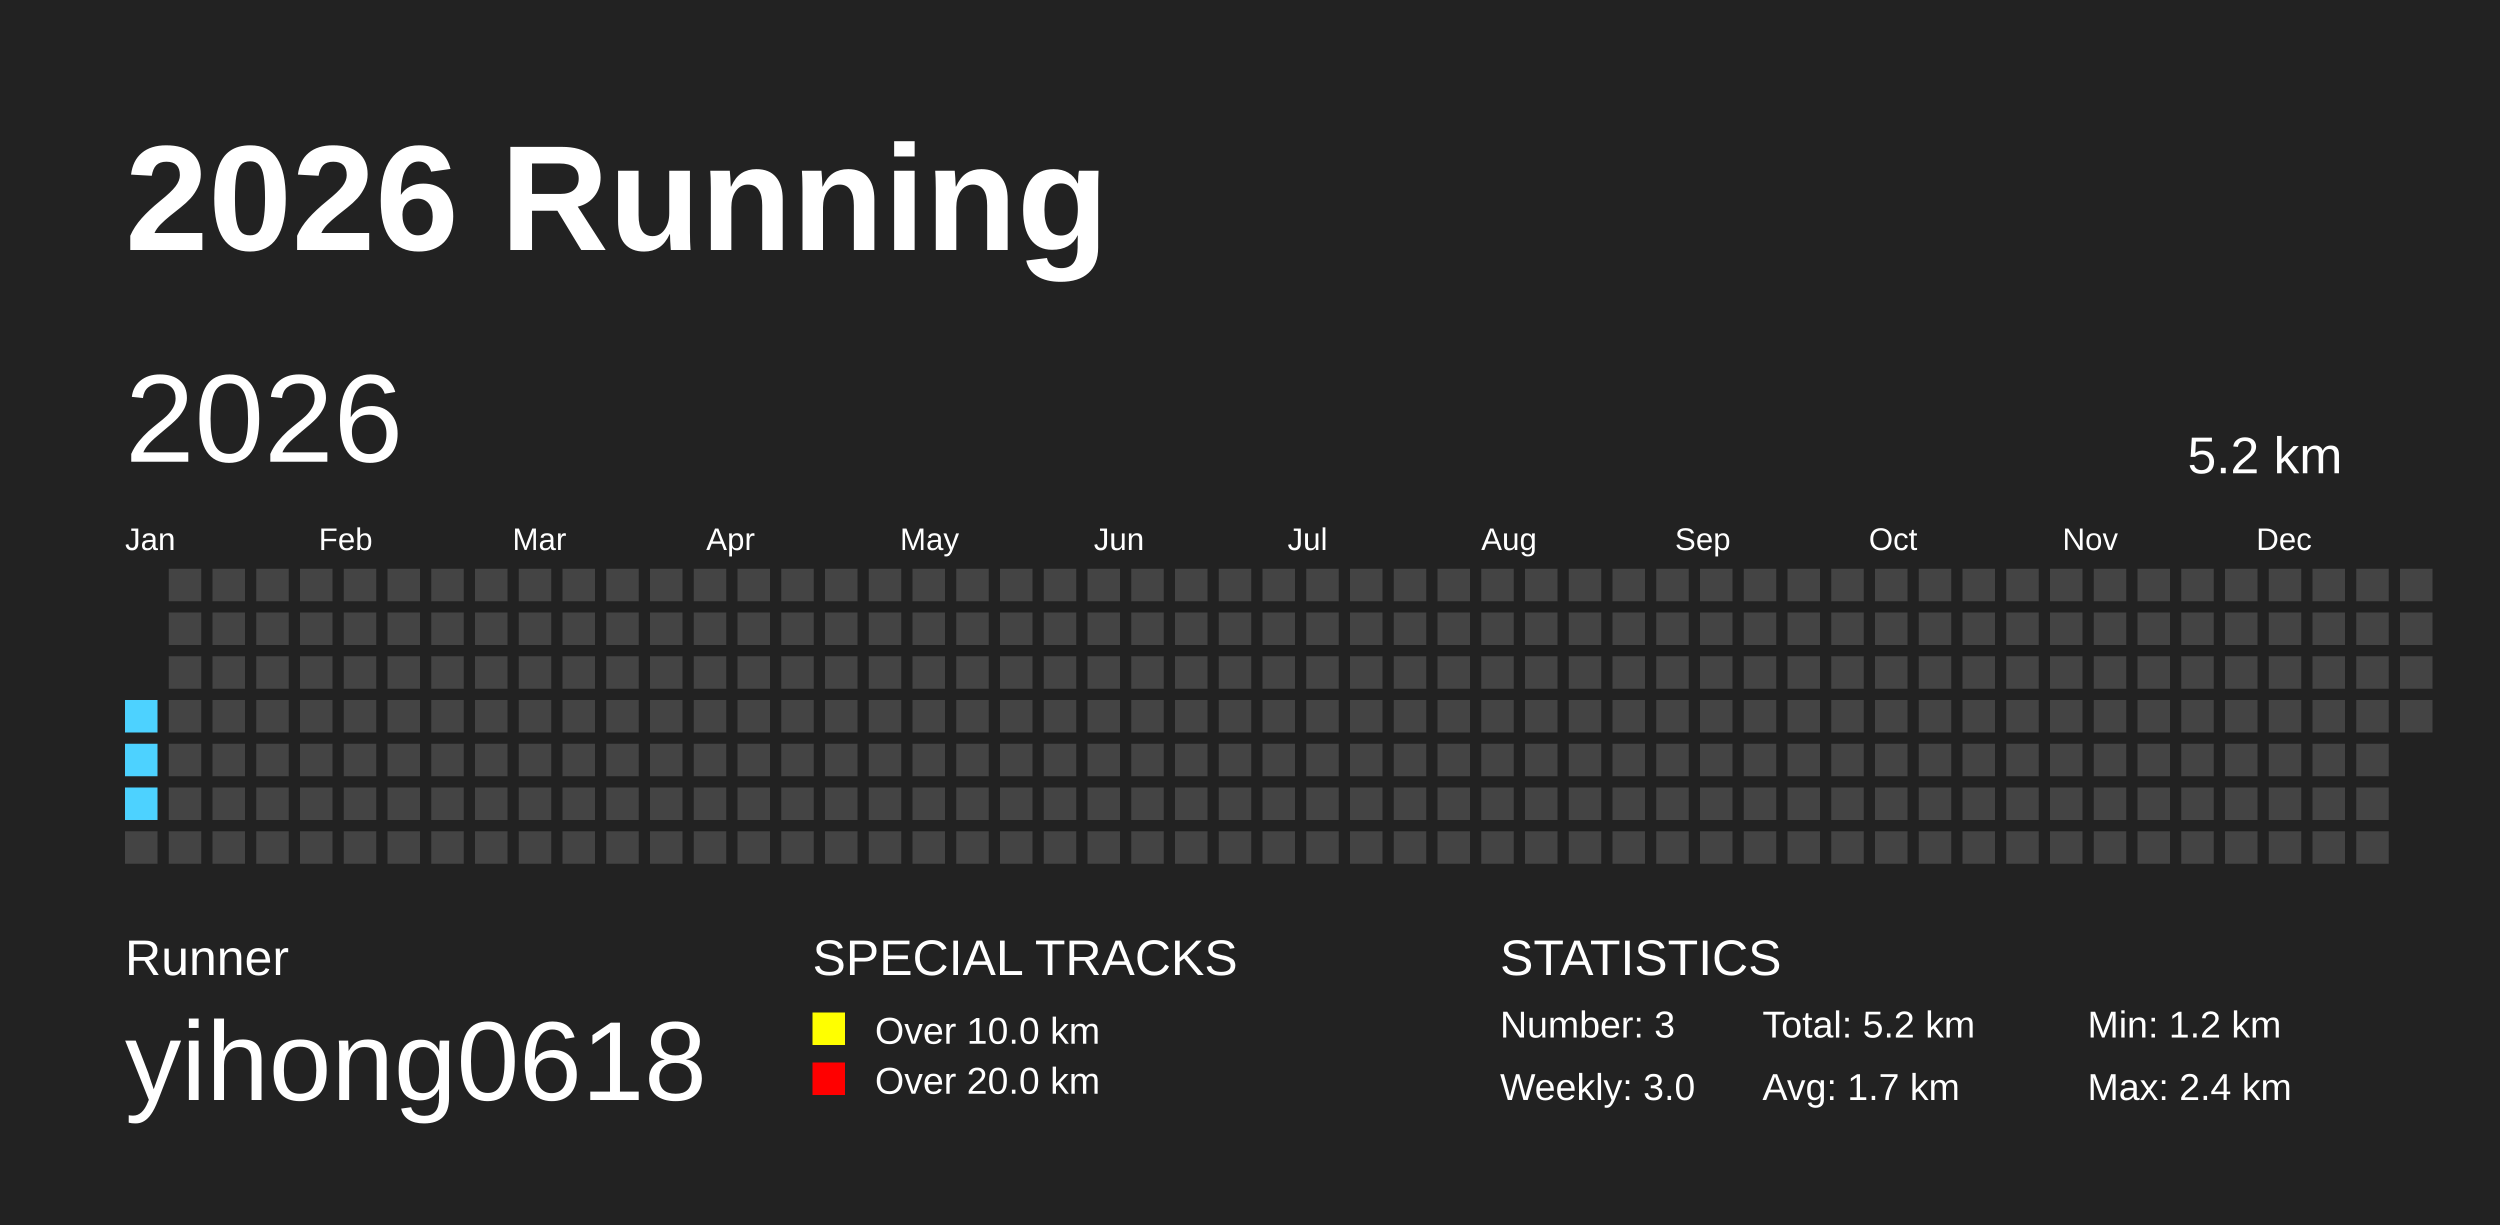
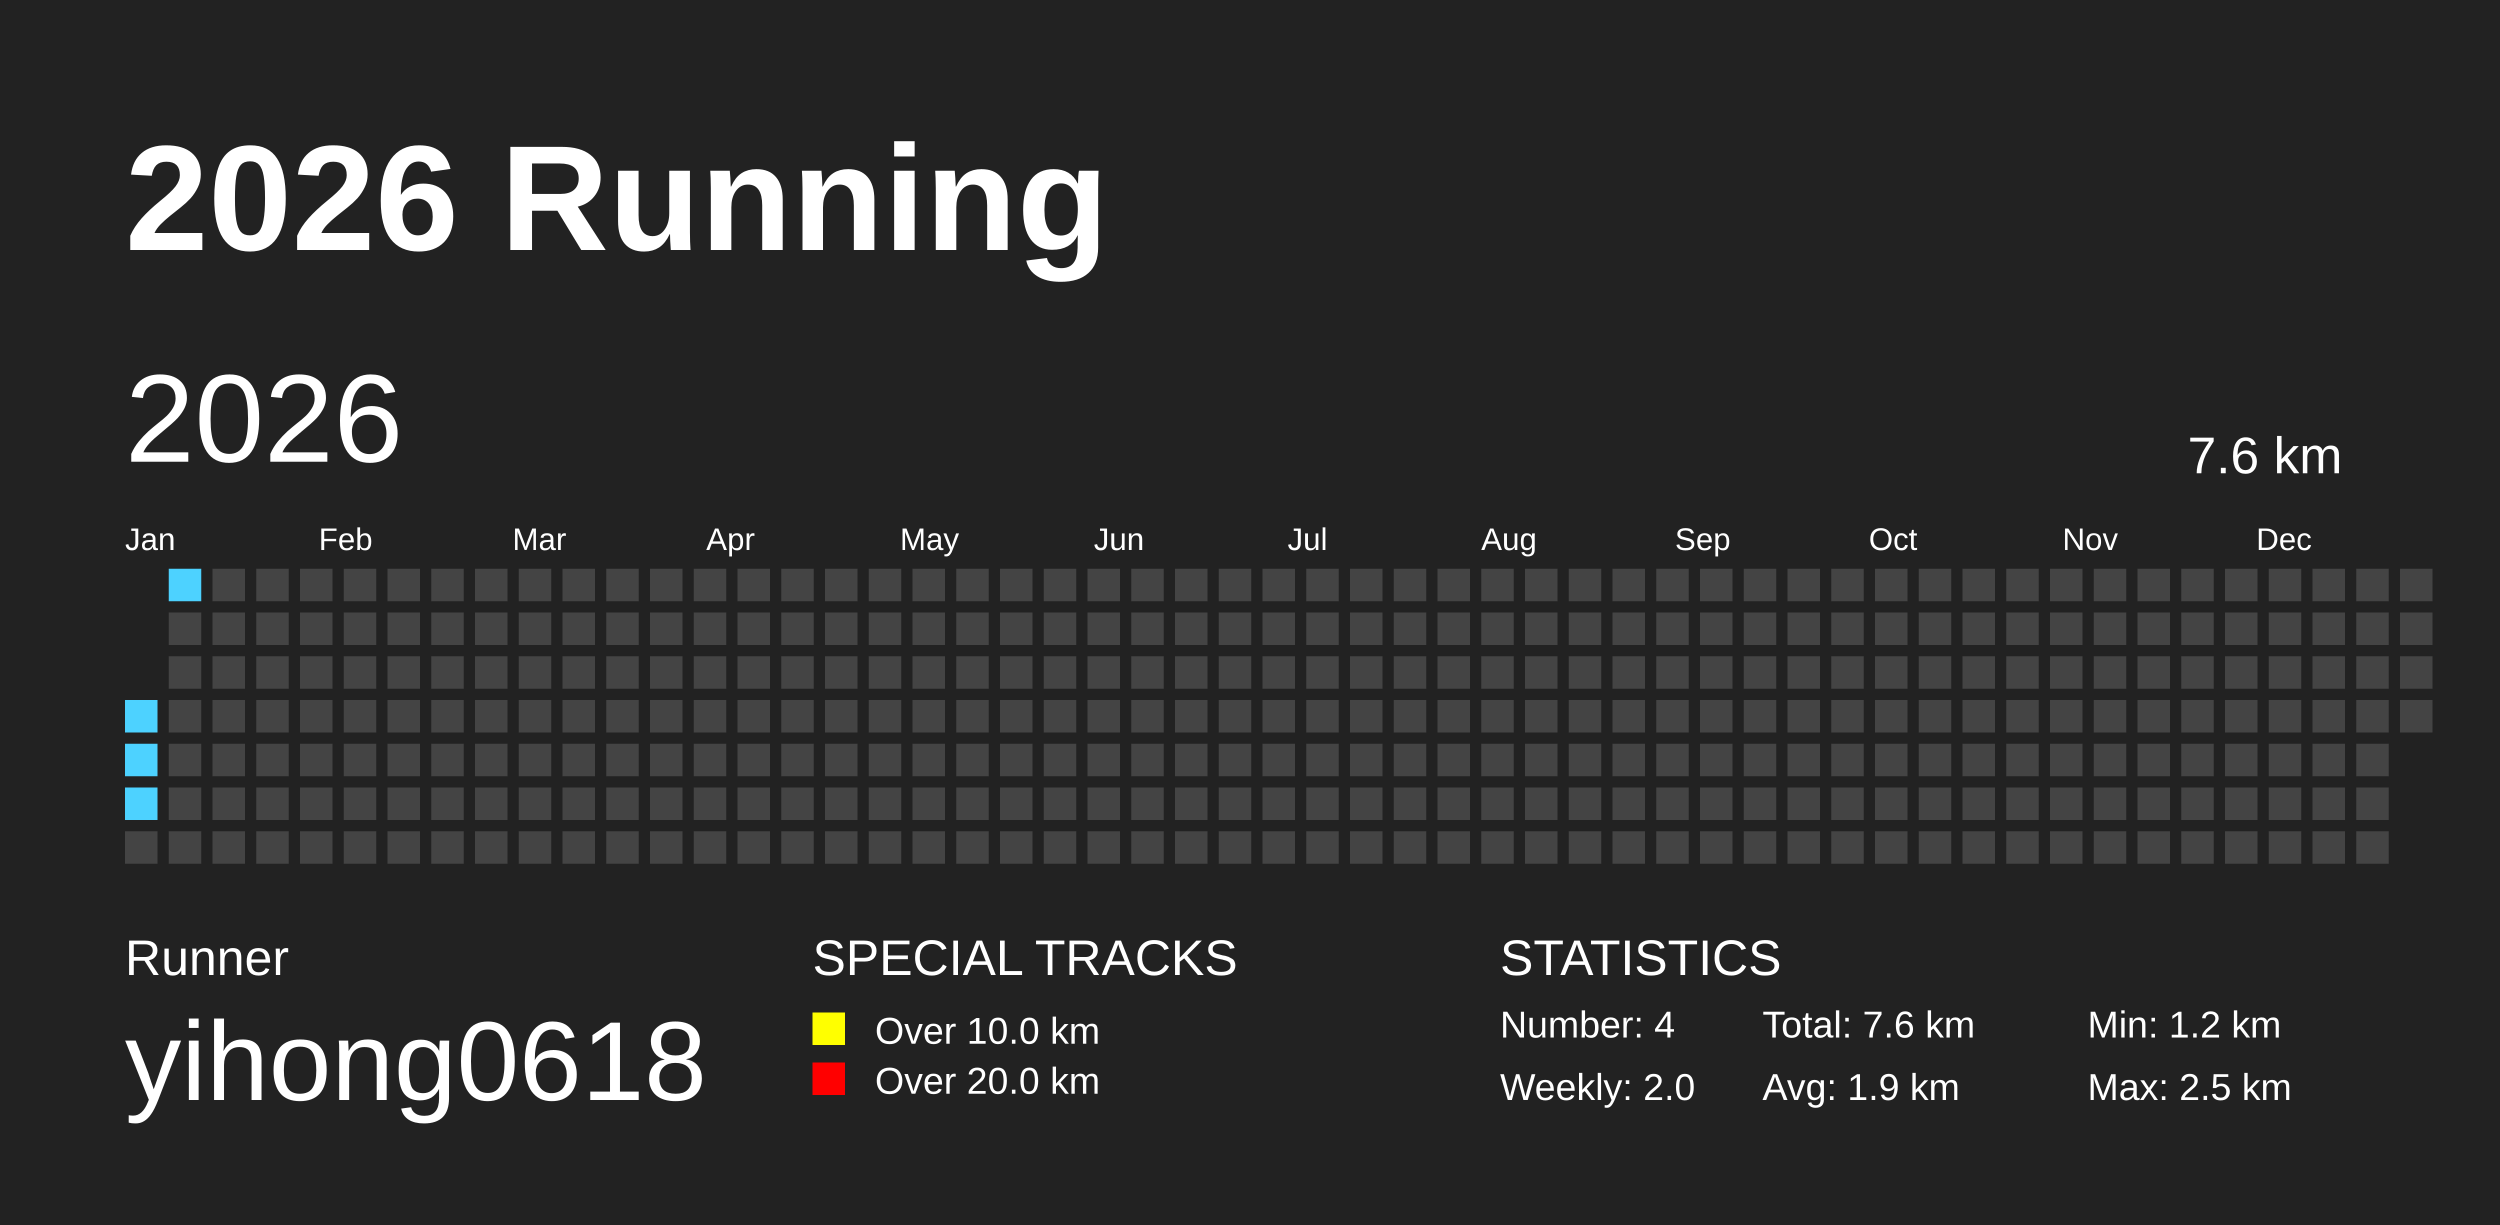
<svg xmlns="http://www.w3.org/2000/svg" baseProfile="full" height="98mm" version="1.1" viewBox="0,0,200,98" width="200mm">
  <defs />
  <rect fill="#222222" height="98" width="200" x="0" y="0" />
  <text fill="#FFFFFF" style="font-size:12px; font-family:Arial; font-weight:bold;" x="10" y="20">2026 Running</text>
  <text fill="#FFFFFF" style="font-size:4px; font-family:Arial" x="10" y="78">Runner</text>
  <text fill="#FFFFFF" style="font-size:9px; font-family:Arial" x="10" y="88">yihong0618</text>
  <text fill="#FFFFFF" style="font-size:4px; font-family:Arial" x="65" y="78">SPECIAL TRACKS</text>
  <rect fill="yellow" height="2.6" width="2.6" x="65" y="81" />
  <text fill="#FFFFFF" style="font-size:3px; font-family:Arial" x="70" y="83.5">Over 10.0 km</text>
  <rect fill="red" height="2.6" width="2.6" x="65" y="85" />
  <text fill="#FFFFFF" style="font-size:3px; font-family:Arial" x="70" y="87.5">Over 20.0 km</text>
  <text fill="#FFFFFF" style="font-size:4px; font-family:Arial" x="120" y="78">STATISTICS</text>
-   <text fill="#FFFFFF" style="font-size:3px; font-family:Arial" x="120" y="83">Number: 3</text>
-   <text fill="#FFFFFF" style="font-size:3px; font-family:Arial" x="120" y="88">Weekly: 3.0</text>
-   <text fill="#FFFFFF" style="font-size:3px; font-family:Arial" x="141" y="83">Total: 5.2 km</text>
-   <text fill="#FFFFFF" style="font-size:3px; font-family:Arial" x="141" y="88">Avg: 1.7 km</text>
+   <text fill="#FFFFFF" style="font-size:3px; font-family:Arial" x="120" y="83">Number: 4</text>
+   <text fill="#FFFFFF" style="font-size:3px; font-family:Arial" x="120" y="88">Weekly: 2.0</text>
+   <text fill="#FFFFFF" style="font-size:3px; font-family:Arial" x="141" y="83">Total: 7.6 km</text>
+   <text fill="#FFFFFF" style="font-size:3px; font-family:Arial" x="141" y="88">Avg: 1.9 km</text>
  <text fill="#FFFFFF" style="font-size:3px; font-family:Arial" x="167" y="83">Min: 1.2 km</text>
-   <text fill="#FFFFFF" style="font-size:3px; font-family:Arial" x="167" y="88">Max: 2.4 km</text>
+   <text fill="#FFFFFF" style="font-size:3px; font-family:Arial" x="167" y="88">Max: 2.5 km</text>
  <text dominant-baseline="hanging" fill="#FFFFFF" style="font-size:10.0px; font-family:Arial;" x="10" y="30">2026</text>
-   <text dominant-baseline="hanging" fill="#FFFFFF" style="font-size:4.125px; font-family:Arial;" x="175" y="35">5.2 km</text>
+   <text dominant-baseline="hanging" fill="#FFFFFF" style="font-size:4.125px; font-family:Arial;" x="175" y="35">7.6 km</text>
  <text fill="#FFFFFF" style="font-size:2.5px; font-family:Arial" x="10.0" y="44">Jan</text>
  <text fill="#FFFFFF" style="font-size:2.5px; font-family:Arial" x="25.5" y="44">Feb</text>
  <text fill="#FFFFFF" style="font-size:2.5px; font-family:Arial" x="41.0" y="44">Mar</text>
  <text fill="#FFFFFF" style="font-size:2.5px; font-family:Arial" x="56.5" y="44">Apr</text>
  <text fill="#FFFFFF" style="font-size:2.5px; font-family:Arial" x="72.0" y="44">May</text>
  <text fill="#FFFFFF" style="font-size:2.5px; font-family:Arial" x="87.5" y="44">Jun</text>
  <text fill="#FFFFFF" style="font-size:2.5px; font-family:Arial" x="103.0" y="44">Jul</text>
  <text fill="#FFFFFF" style="font-size:2.5px; font-family:Arial" x="118.5" y="44">Aug</text>
  <text fill="#FFFFFF" style="font-size:2.5px; font-family:Arial" x="134.0" y="44">Sep</text>
  <text fill="#FFFFFF" style="font-size:2.5px; font-family:Arial" x="149.5" y="44">Oct</text>
  <text fill="#FFFFFF" style="font-size:2.5px; font-family:Arial" x="165.0" y="44">Nov</text>
  <text fill="#FFFFFF" style="font-size:2.5px; font-family:Arial" x="180.5" y="44">Dec</text>
  <rect fill="#4DD2FF" height="2.6" width="2.6" x="10.0" y="56.0" />
  <rect fill="#4DD2FF" height="2.6" width="2.6" x="10.0" y="59.5" />
  <rect fill="#4DD2FF" height="2.6" width="2.6" x="10.0" y="63.0" />
  <rect fill="#444444" height="2.6" width="2.6" x="10.0" y="66.5" />
-   <rect fill="#444444" height="2.6" width="2.6" x="13.5" y="45.5" />
+   <rect fill="#4DD2FF" height="2.6" width="2.6" x="13.5" y="45.5" />
  <rect fill="#444444" height="2.6" width="2.6" x="13.5" y="49.0" />
  <rect fill="#444444" height="2.6" width="2.6" x="13.5" y="52.5" />
  <rect fill="#444444" height="2.6" width="2.6" x="13.5" y="56.0" />
  <rect fill="#444444" height="2.6" width="2.6" x="13.5" y="59.5" />
  <rect fill="#444444" height="2.6" width="2.6" x="13.5" y="63.0" />
  <rect fill="#444444" height="2.6" width="2.6" x="13.5" y="66.5" />
  <rect fill="#444444" height="2.6" width="2.6" x="17.0" y="45.5" />
  <rect fill="#444444" height="2.6" width="2.6" x="17.0" y="49.0" />
  <rect fill="#444444" height="2.6" width="2.6" x="17.0" y="52.5" />
  <rect fill="#444444" height="2.6" width="2.6" x="17.0" y="56.0" />
  <rect fill="#444444" height="2.6" width="2.6" x="17.0" y="59.5" />
  <rect fill="#444444" height="2.6" width="2.6" x="17.0" y="63.0" />
  <rect fill="#444444" height="2.6" width="2.6" x="17.0" y="66.5" />
  <rect fill="#444444" height="2.6" width="2.6" x="20.5" y="45.5" />
  <rect fill="#444444" height="2.6" width="2.6" x="20.5" y="49.0" />
  <rect fill="#444444" height="2.6" width="2.6" x="20.5" y="52.5" />
  <rect fill="#444444" height="2.6" width="2.6" x="20.5" y="56.0" />
  <rect fill="#444444" height="2.6" width="2.6" x="20.5" y="59.5" />
  <rect fill="#444444" height="2.6" width="2.6" x="20.5" y="63.0" />
  <rect fill="#444444" height="2.6" width="2.6" x="20.5" y="66.5" />
  <rect fill="#444444" height="2.6" width="2.6" x="24.0" y="45.5" />
  <rect fill="#444444" height="2.6" width="2.6" x="24.0" y="49.0" />
  <rect fill="#444444" height="2.6" width="2.6" x="24.0" y="52.5" />
  <rect fill="#444444" height="2.6" width="2.6" x="24.0" y="56.0" />
  <rect fill="#444444" height="2.6" width="2.6" x="24.0" y="59.5" />
  <rect fill="#444444" height="2.6" width="2.6" x="24.0" y="63.0" />
  <rect fill="#444444" height="2.6" width="2.6" x="24.0" y="66.5" />
  <rect fill="#444444" height="2.6" width="2.6" x="27.5" y="45.5" />
  <rect fill="#444444" height="2.6" width="2.6" x="27.5" y="49.0" />
  <rect fill="#444444" height="2.6" width="2.6" x="27.5" y="52.5" />
  <rect fill="#444444" height="2.6" width="2.6" x="27.5" y="56.0" />
  <rect fill="#444444" height="2.6" width="2.6" x="27.5" y="59.5" />
  <rect fill="#444444" height="2.6" width="2.6" x="27.5" y="63.0" />
  <rect fill="#444444" height="2.6" width="2.6" x="27.5" y="66.5" />
  <rect fill="#444444" height="2.6" width="2.6" x="31.0" y="45.5" />
  <rect fill="#444444" height="2.6" width="2.6" x="31.0" y="49.0" />
  <rect fill="#444444" height="2.6" width="2.6" x="31.0" y="52.5" />
  <rect fill="#444444" height="2.6" width="2.6" x="31.0" y="56.0" />
  <rect fill="#444444" height="2.6" width="2.6" x="31.0" y="59.5" />
  <rect fill="#444444" height="2.6" width="2.6" x="31.0" y="63.0" />
  <rect fill="#444444" height="2.6" width="2.6" x="31.0" y="66.5" />
  <rect fill="#444444" height="2.6" width="2.6" x="34.5" y="45.5" />
  <rect fill="#444444" height="2.6" width="2.6" x="34.5" y="49.0" />
  <rect fill="#444444" height="2.6" width="2.6" x="34.5" y="52.5" />
  <rect fill="#444444" height="2.6" width="2.6" x="34.5" y="56.0" />
  <rect fill="#444444" height="2.6" width="2.6" x="34.5" y="59.5" />
  <rect fill="#444444" height="2.6" width="2.6" x="34.5" y="63.0" />
  <rect fill="#444444" height="2.6" width="2.6" x="34.5" y="66.5" />
  <rect fill="#444444" height="2.6" width="2.6" x="38.0" y="45.5" />
  <rect fill="#444444" height="2.6" width="2.6" x="38.0" y="49.0" />
  <rect fill="#444444" height="2.6" width="2.6" x="38.0" y="52.5" />
  <rect fill="#444444" height="2.6" width="2.6" x="38.0" y="56.0" />
  <rect fill="#444444" height="2.6" width="2.6" x="38.0" y="59.5" />
  <rect fill="#444444" height="2.6" width="2.6" x="38.0" y="63.0" />
  <rect fill="#444444" height="2.6" width="2.6" x="38.0" y="66.5" />
  <rect fill="#444444" height="2.6" width="2.6" x="41.5" y="45.5" />
  <rect fill="#444444" height="2.6" width="2.6" x="41.5" y="49.0" />
  <rect fill="#444444" height="2.6" width="2.6" x="41.5" y="52.5" />
  <rect fill="#444444" height="2.6" width="2.6" x="41.5" y="56.0" />
  <rect fill="#444444" height="2.6" width="2.6" x="41.5" y="59.5" />
  <rect fill="#444444" height="2.6" width="2.6" x="41.5" y="63.0" />
  <rect fill="#444444" height="2.6" width="2.6" x="41.5" y="66.5" />
  <rect fill="#444444" height="2.6" width="2.6" x="45.0" y="45.5" />
  <rect fill="#444444" height="2.6" width="2.6" x="45.0" y="49.0" />
  <rect fill="#444444" height="2.6" width="2.6" x="45.0" y="52.5" />
  <rect fill="#444444" height="2.6" width="2.6" x="45.0" y="56.0" />
  <rect fill="#444444" height="2.6" width="2.6" x="45.0" y="59.5" />
  <rect fill="#444444" height="2.6" width="2.6" x="45.0" y="63.0" />
  <rect fill="#444444" height="2.6" width="2.6" x="45.0" y="66.5" />
  <rect fill="#444444" height="2.6" width="2.6" x="48.5" y="45.5" />
  <rect fill="#444444" height="2.6" width="2.6" x="48.5" y="49.0" />
  <rect fill="#444444" height="2.6" width="2.6" x="48.5" y="52.5" />
  <rect fill="#444444" height="2.6" width="2.6" x="48.5" y="56.0" />
  <rect fill="#444444" height="2.6" width="2.6" x="48.5" y="59.5" />
  <rect fill="#444444" height="2.6" width="2.6" x="48.5" y="63.0" />
  <rect fill="#444444" height="2.6" width="2.6" x="48.5" y="66.5" />
  <rect fill="#444444" height="2.6" width="2.6" x="52.0" y="45.5" />
  <rect fill="#444444" height="2.6" width="2.6" x="52.0" y="49.0" />
  <rect fill="#444444" height="2.6" width="2.6" x="52.0" y="52.5" />
  <rect fill="#444444" height="2.6" width="2.6" x="52.0" y="56.0" />
  <rect fill="#444444" height="2.6" width="2.6" x="52.0" y="59.5" />
  <rect fill="#444444" height="2.6" width="2.6" x="52.0" y="63.0" />
  <rect fill="#444444" height="2.6" width="2.6" x="52.0" y="66.5" />
  <rect fill="#444444" height="2.6" width="2.6" x="55.5" y="45.5" />
  <rect fill="#444444" height="2.6" width="2.6" x="55.5" y="49.0" />
  <rect fill="#444444" height="2.6" width="2.6" x="55.5" y="52.5" />
  <rect fill="#444444" height="2.6" width="2.6" x="55.5" y="56.0" />
  <rect fill="#444444" height="2.6" width="2.6" x="55.5" y="59.5" />
  <rect fill="#444444" height="2.6" width="2.6" x="55.5" y="63.0" />
  <rect fill="#444444" height="2.6" width="2.6" x="55.5" y="66.5" />
  <rect fill="#444444" height="2.6" width="2.6" x="59.0" y="45.5" />
  <rect fill="#444444" height="2.6" width="2.6" x="59.0" y="49.0" />
  <rect fill="#444444" height="2.6" width="2.6" x="59.0" y="52.5" />
  <rect fill="#444444" height="2.6" width="2.6" x="59.0" y="56.0" />
  <rect fill="#444444" height="2.6" width="2.6" x="59.0" y="59.5" />
  <rect fill="#444444" height="2.6" width="2.6" x="59.0" y="63.0" />
  <rect fill="#444444" height="2.6" width="2.6" x="59.0" y="66.5" />
  <rect fill="#444444" height="2.6" width="2.6" x="62.5" y="45.5" />
  <rect fill="#444444" height="2.6" width="2.6" x="62.5" y="49.0" />
  <rect fill="#444444" height="2.6" width="2.6" x="62.5" y="52.5" />
  <rect fill="#444444" height="2.6" width="2.6" x="62.5" y="56.0" />
  <rect fill="#444444" height="2.6" width="2.6" x="62.5" y="59.5" />
  <rect fill="#444444" height="2.6" width="2.6" x="62.5" y="63.0" />
  <rect fill="#444444" height="2.6" width="2.6" x="62.5" y="66.5" />
  <rect fill="#444444" height="2.6" width="2.6" x="66.0" y="45.5" />
  <rect fill="#444444" height="2.6" width="2.6" x="66.0" y="49.0" />
  <rect fill="#444444" height="2.6" width="2.6" x="66.0" y="52.5" />
  <rect fill="#444444" height="2.6" width="2.6" x="66.0" y="56.0" />
  <rect fill="#444444" height="2.6" width="2.6" x="66.0" y="59.5" />
  <rect fill="#444444" height="2.6" width="2.6" x="66.0" y="63.0" />
  <rect fill="#444444" height="2.6" width="2.6" x="66.0" y="66.5" />
  <rect fill="#444444" height="2.6" width="2.6" x="69.5" y="45.5" />
  <rect fill="#444444" height="2.6" width="2.6" x="69.5" y="49.0" />
  <rect fill="#444444" height="2.6" width="2.6" x="69.5" y="52.5" />
  <rect fill="#444444" height="2.6" width="2.6" x="69.5" y="56.0" />
  <rect fill="#444444" height="2.6" width="2.6" x="69.5" y="59.5" />
  <rect fill="#444444" height="2.6" width="2.6" x="69.5" y="63.0" />
  <rect fill="#444444" height="2.6" width="2.6" x="69.5" y="66.5" />
  <rect fill="#444444" height="2.6" width="2.6" x="73.0" y="45.5" />
  <rect fill="#444444" height="2.6" width="2.6" x="73.0" y="49.0" />
  <rect fill="#444444" height="2.6" width="2.6" x="73.0" y="52.5" />
  <rect fill="#444444" height="2.6" width="2.6" x="73.0" y="56.0" />
  <rect fill="#444444" height="2.6" width="2.6" x="73.0" y="59.5" />
  <rect fill="#444444" height="2.6" width="2.6" x="73.0" y="63.0" />
  <rect fill="#444444" height="2.6" width="2.6" x="73.0" y="66.5" />
  <rect fill="#444444" height="2.6" width="2.6" x="76.5" y="45.5" />
  <rect fill="#444444" height="2.6" width="2.6" x="76.5" y="49.0" />
  <rect fill="#444444" height="2.6" width="2.6" x="76.5" y="52.5" />
  <rect fill="#444444" height="2.6" width="2.6" x="76.5" y="56.0" />
  <rect fill="#444444" height="2.6" width="2.6" x="76.5" y="59.5" />
  <rect fill="#444444" height="2.6" width="2.6" x="76.5" y="63.0" />
  <rect fill="#444444" height="2.6" width="2.6" x="76.5" y="66.5" />
  <rect fill="#444444" height="2.6" width="2.6" x="80.0" y="45.5" />
  <rect fill="#444444" height="2.6" width="2.6" x="80.0" y="49.0" />
  <rect fill="#444444" height="2.6" width="2.6" x="80.0" y="52.5" />
  <rect fill="#444444" height="2.6" width="2.6" x="80.0" y="56.0" />
  <rect fill="#444444" height="2.6" width="2.6" x="80.0" y="59.5" />
  <rect fill="#444444" height="2.6" width="2.6" x="80.0" y="63.0" />
  <rect fill="#444444" height="2.6" width="2.6" x="80.0" y="66.5" />
  <rect fill="#444444" height="2.6" width="2.6" x="83.5" y="45.5" />
  <rect fill="#444444" height="2.6" width="2.6" x="83.5" y="49.0" />
  <rect fill="#444444" height="2.6" width="2.6" x="83.5" y="52.5" />
  <rect fill="#444444" height="2.6" width="2.6" x="83.5" y="56.0" />
  <rect fill="#444444" height="2.6" width="2.6" x="83.5" y="59.5" />
  <rect fill="#444444" height="2.6" width="2.6" x="83.5" y="63.0" />
  <rect fill="#444444" height="2.6" width="2.6" x="83.5" y="66.5" />
  <rect fill="#444444" height="2.6" width="2.6" x="87.0" y="45.5" />
  <rect fill="#444444" height="2.6" width="2.6" x="87.0" y="49.0" />
  <rect fill="#444444" height="2.6" width="2.6" x="87.0" y="52.5" />
  <rect fill="#444444" height="2.6" width="2.6" x="87.0" y="56.0" />
  <rect fill="#444444" height="2.6" width="2.6" x="87.0" y="59.5" />
  <rect fill="#444444" height="2.6" width="2.6" x="87.0" y="63.0" />
  <rect fill="#444444" height="2.6" width="2.6" x="87.0" y="66.5" />
  <rect fill="#444444" height="2.6" width="2.6" x="90.5" y="45.5" />
  <rect fill="#444444" height="2.6" width="2.6" x="90.5" y="49.0" />
  <rect fill="#444444" height="2.6" width="2.6" x="90.5" y="52.5" />
  <rect fill="#444444" height="2.6" width="2.6" x="90.5" y="56.0" />
  <rect fill="#444444" height="2.6" width="2.6" x="90.5" y="59.5" />
  <rect fill="#444444" height="2.6" width="2.6" x="90.5" y="63.0" />
  <rect fill="#444444" height="2.6" width="2.6" x="90.5" y="66.5" />
  <rect fill="#444444" height="2.6" width="2.6" x="94.0" y="45.5" />
  <rect fill="#444444" height="2.6" width="2.6" x="94.0" y="49.0" />
  <rect fill="#444444" height="2.6" width="2.6" x="94.0" y="52.5" />
  <rect fill="#444444" height="2.6" width="2.6" x="94.0" y="56.0" />
  <rect fill="#444444" height="2.6" width="2.6" x="94.0" y="59.5" />
  <rect fill="#444444" height="2.6" width="2.6" x="94.0" y="63.0" />
  <rect fill="#444444" height="2.6" width="2.6" x="94.0" y="66.5" />
  <rect fill="#444444" height="2.6" width="2.6" x="97.5" y="45.5" />
  <rect fill="#444444" height="2.6" width="2.6" x="97.5" y="49.0" />
  <rect fill="#444444" height="2.6" width="2.6" x="97.5" y="52.5" />
  <rect fill="#444444" height="2.6" width="2.6" x="97.5" y="56.0" />
  <rect fill="#444444" height="2.6" width="2.6" x="97.5" y="59.5" />
  <rect fill="#444444" height="2.6" width="2.6" x="97.5" y="63.0" />
  <rect fill="#444444" height="2.6" width="2.6" x="97.5" y="66.5" />
  <rect fill="#444444" height="2.6" width="2.6" x="101.0" y="45.5" />
  <rect fill="#444444" height="2.6" width="2.6" x="101.0" y="49.0" />
  <rect fill="#444444" height="2.6" width="2.6" x="101.0" y="52.5" />
  <rect fill="#444444" height="2.6" width="2.6" x="101.0" y="56.0" />
  <rect fill="#444444" height="2.6" width="2.6" x="101.0" y="59.5" />
  <rect fill="#444444" height="2.6" width="2.6" x="101.0" y="63.0" />
  <rect fill="#444444" height="2.6" width="2.6" x="101.0" y="66.5" />
  <rect fill="#444444" height="2.6" width="2.6" x="104.5" y="45.5" />
  <rect fill="#444444" height="2.6" width="2.6" x="104.5" y="49.0" />
  <rect fill="#444444" height="2.6" width="2.6" x="104.5" y="52.5" />
  <rect fill="#444444" height="2.6" width="2.6" x="104.5" y="56.0" />
  <rect fill="#444444" height="2.6" width="2.6" x="104.5" y="59.5" />
  <rect fill="#444444" height="2.6" width="2.6" x="104.5" y="63.0" />
  <rect fill="#444444" height="2.6" width="2.6" x="104.5" y="66.5" />
  <rect fill="#444444" height="2.6" width="2.6" x="108.0" y="45.5" />
  <rect fill="#444444" height="2.6" width="2.6" x="108.0" y="49.0" />
  <rect fill="#444444" height="2.6" width="2.6" x="108.0" y="52.5" />
  <rect fill="#444444" height="2.6" width="2.6" x="108.0" y="56.0" />
  <rect fill="#444444" height="2.6" width="2.6" x="108.0" y="59.5" />
  <rect fill="#444444" height="2.6" width="2.6" x="108.0" y="63.0" />
  <rect fill="#444444" height="2.6" width="2.6" x="108.0" y="66.5" />
  <rect fill="#444444" height="2.6" width="2.6" x="111.5" y="45.5" />
  <rect fill="#444444" height="2.6" width="2.6" x="111.5" y="49.0" />
  <rect fill="#444444" height="2.6" width="2.6" x="111.5" y="52.5" />
  <rect fill="#444444" height="2.6" width="2.6" x="111.5" y="56.0" />
  <rect fill="#444444" height="2.6" width="2.6" x="111.5" y="59.5" />
  <rect fill="#444444" height="2.6" width="2.6" x="111.5" y="63.0" />
  <rect fill="#444444" height="2.6" width="2.6" x="111.5" y="66.5" />
  <rect fill="#444444" height="2.6" width="2.6" x="115.0" y="45.5" />
  <rect fill="#444444" height="2.6" width="2.6" x="115.0" y="49.0" />
  <rect fill="#444444" height="2.6" width="2.6" x="115.0" y="52.5" />
  <rect fill="#444444" height="2.6" width="2.6" x="115.0" y="56.0" />
  <rect fill="#444444" height="2.6" width="2.6" x="115.0" y="59.5" />
  <rect fill="#444444" height="2.6" width="2.6" x="115.0" y="63.0" />
  <rect fill="#444444" height="2.6" width="2.6" x="115.0" y="66.5" />
  <rect fill="#444444" height="2.6" width="2.6" x="118.5" y="45.5" />
  <rect fill="#444444" height="2.6" width="2.6" x="118.5" y="49.0" />
  <rect fill="#444444" height="2.6" width="2.6" x="118.5" y="52.5" />
  <rect fill="#444444" height="2.6" width="2.6" x="118.5" y="56.0" />
  <rect fill="#444444" height="2.6" width="2.6" x="118.5" y="59.5" />
  <rect fill="#444444" height="2.6" width="2.6" x="118.5" y="63.0" />
  <rect fill="#444444" height="2.6" width="2.6" x="118.5" y="66.5" />
  <rect fill="#444444" height="2.6" width="2.6" x="122.0" y="45.5" />
  <rect fill="#444444" height="2.6" width="2.6" x="122.0" y="49.0" />
  <rect fill="#444444" height="2.6" width="2.6" x="122.0" y="52.5" />
  <rect fill="#444444" height="2.6" width="2.6" x="122.0" y="56.0" />
  <rect fill="#444444" height="2.6" width="2.6" x="122.0" y="59.5" />
  <rect fill="#444444" height="2.6" width="2.6" x="122.0" y="63.0" />
  <rect fill="#444444" height="2.6" width="2.6" x="122.0" y="66.5" />
  <rect fill="#444444" height="2.6" width="2.6" x="125.5" y="45.5" />
  <rect fill="#444444" height="2.6" width="2.6" x="125.5" y="49.0" />
  <rect fill="#444444" height="2.6" width="2.6" x="125.5" y="52.5" />
  <rect fill="#444444" height="2.6" width="2.6" x="125.5" y="56.0" />
  <rect fill="#444444" height="2.6" width="2.6" x="125.5" y="59.5" />
  <rect fill="#444444" height="2.6" width="2.6" x="125.5" y="63.0" />
  <rect fill="#444444" height="2.6" width="2.6" x="125.5" y="66.5" />
  <rect fill="#444444" height="2.6" width="2.6" x="129.0" y="45.5" />
  <rect fill="#444444" height="2.6" width="2.6" x="129.0" y="49.0" />
  <rect fill="#444444" height="2.6" width="2.6" x="129.0" y="52.5" />
  <rect fill="#444444" height="2.6" width="2.6" x="129.0" y="56.0" />
  <rect fill="#444444" height="2.6" width="2.6" x="129.0" y="59.5" />
  <rect fill="#444444" height="2.6" width="2.6" x="129.0" y="63.0" />
  <rect fill="#444444" height="2.6" width="2.6" x="129.0" y="66.5" />
  <rect fill="#444444" height="2.6" width="2.6" x="132.5" y="45.5" />
  <rect fill="#444444" height="2.6" width="2.6" x="132.5" y="49.0" />
  <rect fill="#444444" height="2.6" width="2.6" x="132.5" y="52.5" />
  <rect fill="#444444" height="2.6" width="2.6" x="132.5" y="56.0" />
  <rect fill="#444444" height="2.6" width="2.6" x="132.5" y="59.5" />
  <rect fill="#444444" height="2.6" width="2.6" x="132.5" y="63.0" />
  <rect fill="#444444" height="2.6" width="2.6" x="132.5" y="66.5" />
  <rect fill="#444444" height="2.6" width="2.6" x="136.0" y="45.5" />
  <rect fill="#444444" height="2.6" width="2.6" x="136.0" y="49.0" />
  <rect fill="#444444" height="2.6" width="2.6" x="136.0" y="52.5" />
  <rect fill="#444444" height="2.6" width="2.6" x="136.0" y="56.0" />
  <rect fill="#444444" height="2.6" width="2.6" x="136.0" y="59.5" />
  <rect fill="#444444" height="2.6" width="2.6" x="136.0" y="63.0" />
  <rect fill="#444444" height="2.6" width="2.6" x="136.0" y="66.5" />
  <rect fill="#444444" height="2.6" width="2.6" x="139.5" y="45.5" />
  <rect fill="#444444" height="2.6" width="2.6" x="139.5" y="49.0" />
  <rect fill="#444444" height="2.6" width="2.6" x="139.5" y="52.5" />
  <rect fill="#444444" height="2.6" width="2.6" x="139.5" y="56.0" />
  <rect fill="#444444" height="2.6" width="2.6" x="139.5" y="59.5" />
  <rect fill="#444444" height="2.6" width="2.6" x="139.5" y="63.0" />
  <rect fill="#444444" height="2.6" width="2.6" x="139.5" y="66.5" />
  <rect fill="#444444" height="2.6" width="2.6" x="143.0" y="45.5" />
  <rect fill="#444444" height="2.6" width="2.6" x="143.0" y="49.0" />
  <rect fill="#444444" height="2.6" width="2.6" x="143.0" y="52.5" />
  <rect fill="#444444" height="2.6" width="2.6" x="143.0" y="56.0" />
  <rect fill="#444444" height="2.6" width="2.6" x="143.0" y="59.5" />
  <rect fill="#444444" height="2.6" width="2.6" x="143.0" y="63.0" />
  <rect fill="#444444" height="2.6" width="2.6" x="143.0" y="66.5" />
  <rect fill="#444444" height="2.6" width="2.6" x="146.5" y="45.5" />
  <rect fill="#444444" height="2.6" width="2.6" x="146.5" y="49.0" />
  <rect fill="#444444" height="2.6" width="2.6" x="146.5" y="52.5" />
  <rect fill="#444444" height="2.6" width="2.6" x="146.5" y="56.0" />
  <rect fill="#444444" height="2.6" width="2.6" x="146.5" y="59.5" />
  <rect fill="#444444" height="2.6" width="2.6" x="146.5" y="63.0" />
  <rect fill="#444444" height="2.6" width="2.6" x="146.5" y="66.5" />
  <rect fill="#444444" height="2.6" width="2.6" x="150.0" y="45.5" />
  <rect fill="#444444" height="2.6" width="2.6" x="150.0" y="49.0" />
  <rect fill="#444444" height="2.6" width="2.6" x="150.0" y="52.5" />
  <rect fill="#444444" height="2.6" width="2.6" x="150.0" y="56.0" />
  <rect fill="#444444" height="2.6" width="2.6" x="150.0" y="59.5" />
  <rect fill="#444444" height="2.6" width="2.6" x="150.0" y="63.0" />
  <rect fill="#444444" height="2.6" width="2.6" x="150.0" y="66.5" />
  <rect fill="#444444" height="2.6" width="2.6" x="153.5" y="45.5" />
  <rect fill="#444444" height="2.6" width="2.6" x="153.5" y="49.0" />
  <rect fill="#444444" height="2.6" width="2.6" x="153.5" y="52.5" />
  <rect fill="#444444" height="2.6" width="2.6" x="153.5" y="56.0" />
  <rect fill="#444444" height="2.6" width="2.6" x="153.5" y="59.5" />
  <rect fill="#444444" height="2.6" width="2.6" x="153.5" y="63.0" />
  <rect fill="#444444" height="2.6" width="2.6" x="153.5" y="66.5" />
  <rect fill="#444444" height="2.6" width="2.6" x="157.0" y="45.5" />
  <rect fill="#444444" height="2.6" width="2.6" x="157.0" y="49.0" />
  <rect fill="#444444" height="2.6" width="2.6" x="157.0" y="52.5" />
  <rect fill="#444444" height="2.6" width="2.6" x="157.0" y="56.0" />
  <rect fill="#444444" height="2.6" width="2.6" x="157.0" y="59.5" />
  <rect fill="#444444" height="2.6" width="2.6" x="157.0" y="63.0" />
  <rect fill="#444444" height="2.6" width="2.6" x="157.0" y="66.5" />
  <rect fill="#444444" height="2.6" width="2.6" x="160.5" y="45.5" />
  <rect fill="#444444" height="2.6" width="2.6" x="160.5" y="49.0" />
  <rect fill="#444444" height="2.6" width="2.6" x="160.5" y="52.5" />
  <rect fill="#444444" height="2.6" width="2.6" x="160.5" y="56.0" />
  <rect fill="#444444" height="2.6" width="2.6" x="160.5" y="59.5" />
  <rect fill="#444444" height="2.6" width="2.6" x="160.5" y="63.0" />
  <rect fill="#444444" height="2.6" width="2.6" x="160.5" y="66.5" />
  <rect fill="#444444" height="2.6" width="2.6" x="164.0" y="45.5" />
  <rect fill="#444444" height="2.6" width="2.6" x="164.0" y="49.0" />
  <rect fill="#444444" height="2.6" width="2.6" x="164.0" y="52.5" />
  <rect fill="#444444" height="2.6" width="2.6" x="164.0" y="56.0" />
  <rect fill="#444444" height="2.6" width="2.6" x="164.0" y="59.5" />
  <rect fill="#444444" height="2.6" width="2.6" x="164.0" y="63.0" />
  <rect fill="#444444" height="2.6" width="2.6" x="164.0" y="66.5" />
  <rect fill="#444444" height="2.6" width="2.6" x="167.5" y="45.5" />
  <rect fill="#444444" height="2.6" width="2.6" x="167.5" y="49.0" />
  <rect fill="#444444" height="2.6" width="2.6" x="167.5" y="52.5" />
  <rect fill="#444444" height="2.6" width="2.6" x="167.5" y="56.0" />
  <rect fill="#444444" height="2.6" width="2.6" x="167.5" y="59.5" />
  <rect fill="#444444" height="2.6" width="2.6" x="167.5" y="63.0" />
  <rect fill="#444444" height="2.6" width="2.6" x="167.5" y="66.5" />
  <rect fill="#444444" height="2.6" width="2.6" x="171.0" y="45.5" />
  <rect fill="#444444" height="2.6" width="2.6" x="171.0" y="49.0" />
  <rect fill="#444444" height="2.6" width="2.6" x="171.0" y="52.5" />
  <rect fill="#444444" height="2.6" width="2.6" x="171.0" y="56.0" />
  <rect fill="#444444" height="2.6" width="2.6" x="171.0" y="59.5" />
  <rect fill="#444444" height="2.6" width="2.6" x="171.0" y="63.0" />
  <rect fill="#444444" height="2.6" width="2.6" x="171.0" y="66.5" />
  <rect fill="#444444" height="2.6" width="2.6" x="174.5" y="45.5" />
  <rect fill="#444444" height="2.6" width="2.6" x="174.5" y="49.0" />
  <rect fill="#444444" height="2.6" width="2.6" x="174.5" y="52.5" />
  <rect fill="#444444" height="2.6" width="2.6" x="174.5" y="56.0" />
  <rect fill="#444444" height="2.6" width="2.6" x="174.5" y="59.5" />
  <rect fill="#444444" height="2.6" width="2.6" x="174.5" y="63.0" />
  <rect fill="#444444" height="2.6" width="2.6" x="174.5" y="66.5" />
  <rect fill="#444444" height="2.6" width="2.6" x="178.0" y="45.5" />
  <rect fill="#444444" height="2.6" width="2.6" x="178.0" y="49.0" />
  <rect fill="#444444" height="2.6" width="2.6" x="178.0" y="52.5" />
  <rect fill="#444444" height="2.6" width="2.6" x="178.0" y="56.0" />
  <rect fill="#444444" height="2.6" width="2.6" x="178.0" y="59.5" />
  <rect fill="#444444" height="2.6" width="2.6" x="178.0" y="63.0" />
  <rect fill="#444444" height="2.6" width="2.6" x="178.0" y="66.5" />
  <rect fill="#444444" height="2.6" width="2.6" x="181.5" y="45.5" />
  <rect fill="#444444" height="2.6" width="2.6" x="181.5" y="49.0" />
  <rect fill="#444444" height="2.6" width="2.6" x="181.5" y="52.5" />
  <rect fill="#444444" height="2.6" width="2.6" x="181.5" y="56.0" />
  <rect fill="#444444" height="2.6" width="2.6" x="181.5" y="59.5" />
  <rect fill="#444444" height="2.6" width="2.6" x="181.5" y="63.0" />
  <rect fill="#444444" height="2.6" width="2.6" x="181.5" y="66.5" />
  <rect fill="#444444" height="2.6" width="2.6" x="185.0" y="45.5" />
  <rect fill="#444444" height="2.6" width="2.6" x="185.0" y="49.0" />
  <rect fill="#444444" height="2.6" width="2.6" x="185.0" y="52.5" />
  <rect fill="#444444" height="2.6" width="2.6" x="185.0" y="56.0" />
  <rect fill="#444444" height="2.6" width="2.6" x="185.0" y="59.5" />
  <rect fill="#444444" height="2.6" width="2.6" x="185.0" y="63.0" />
  <rect fill="#444444" height="2.6" width="2.6" x="185.0" y="66.5" />
  <rect fill="#444444" height="2.6" width="2.6" x="188.5" y="45.5" />
  <rect fill="#444444" height="2.6" width="2.6" x="188.5" y="49.0" />
  <rect fill="#444444" height="2.6" width="2.6" x="188.5" y="52.5" />
  <rect fill="#444444" height="2.6" width="2.6" x="188.5" y="56.0" />
  <rect fill="#444444" height="2.6" width="2.6" x="188.5" y="59.5" />
  <rect fill="#444444" height="2.6" width="2.6" x="188.5" y="63.0" />
  <rect fill="#444444" height="2.6" width="2.6" x="188.5" y="66.5" />
  <rect fill="#444444" height="2.6" width="2.6" x="192.0" y="45.5" />
  <rect fill="#444444" height="2.6" width="2.6" x="192.0" y="49.0" />
  <rect fill="#444444" height="2.6" width="2.6" x="192.0" y="52.5" />
  <rect fill="#444444" height="2.6" width="2.6" x="192.0" y="56.0" />
</svg>
